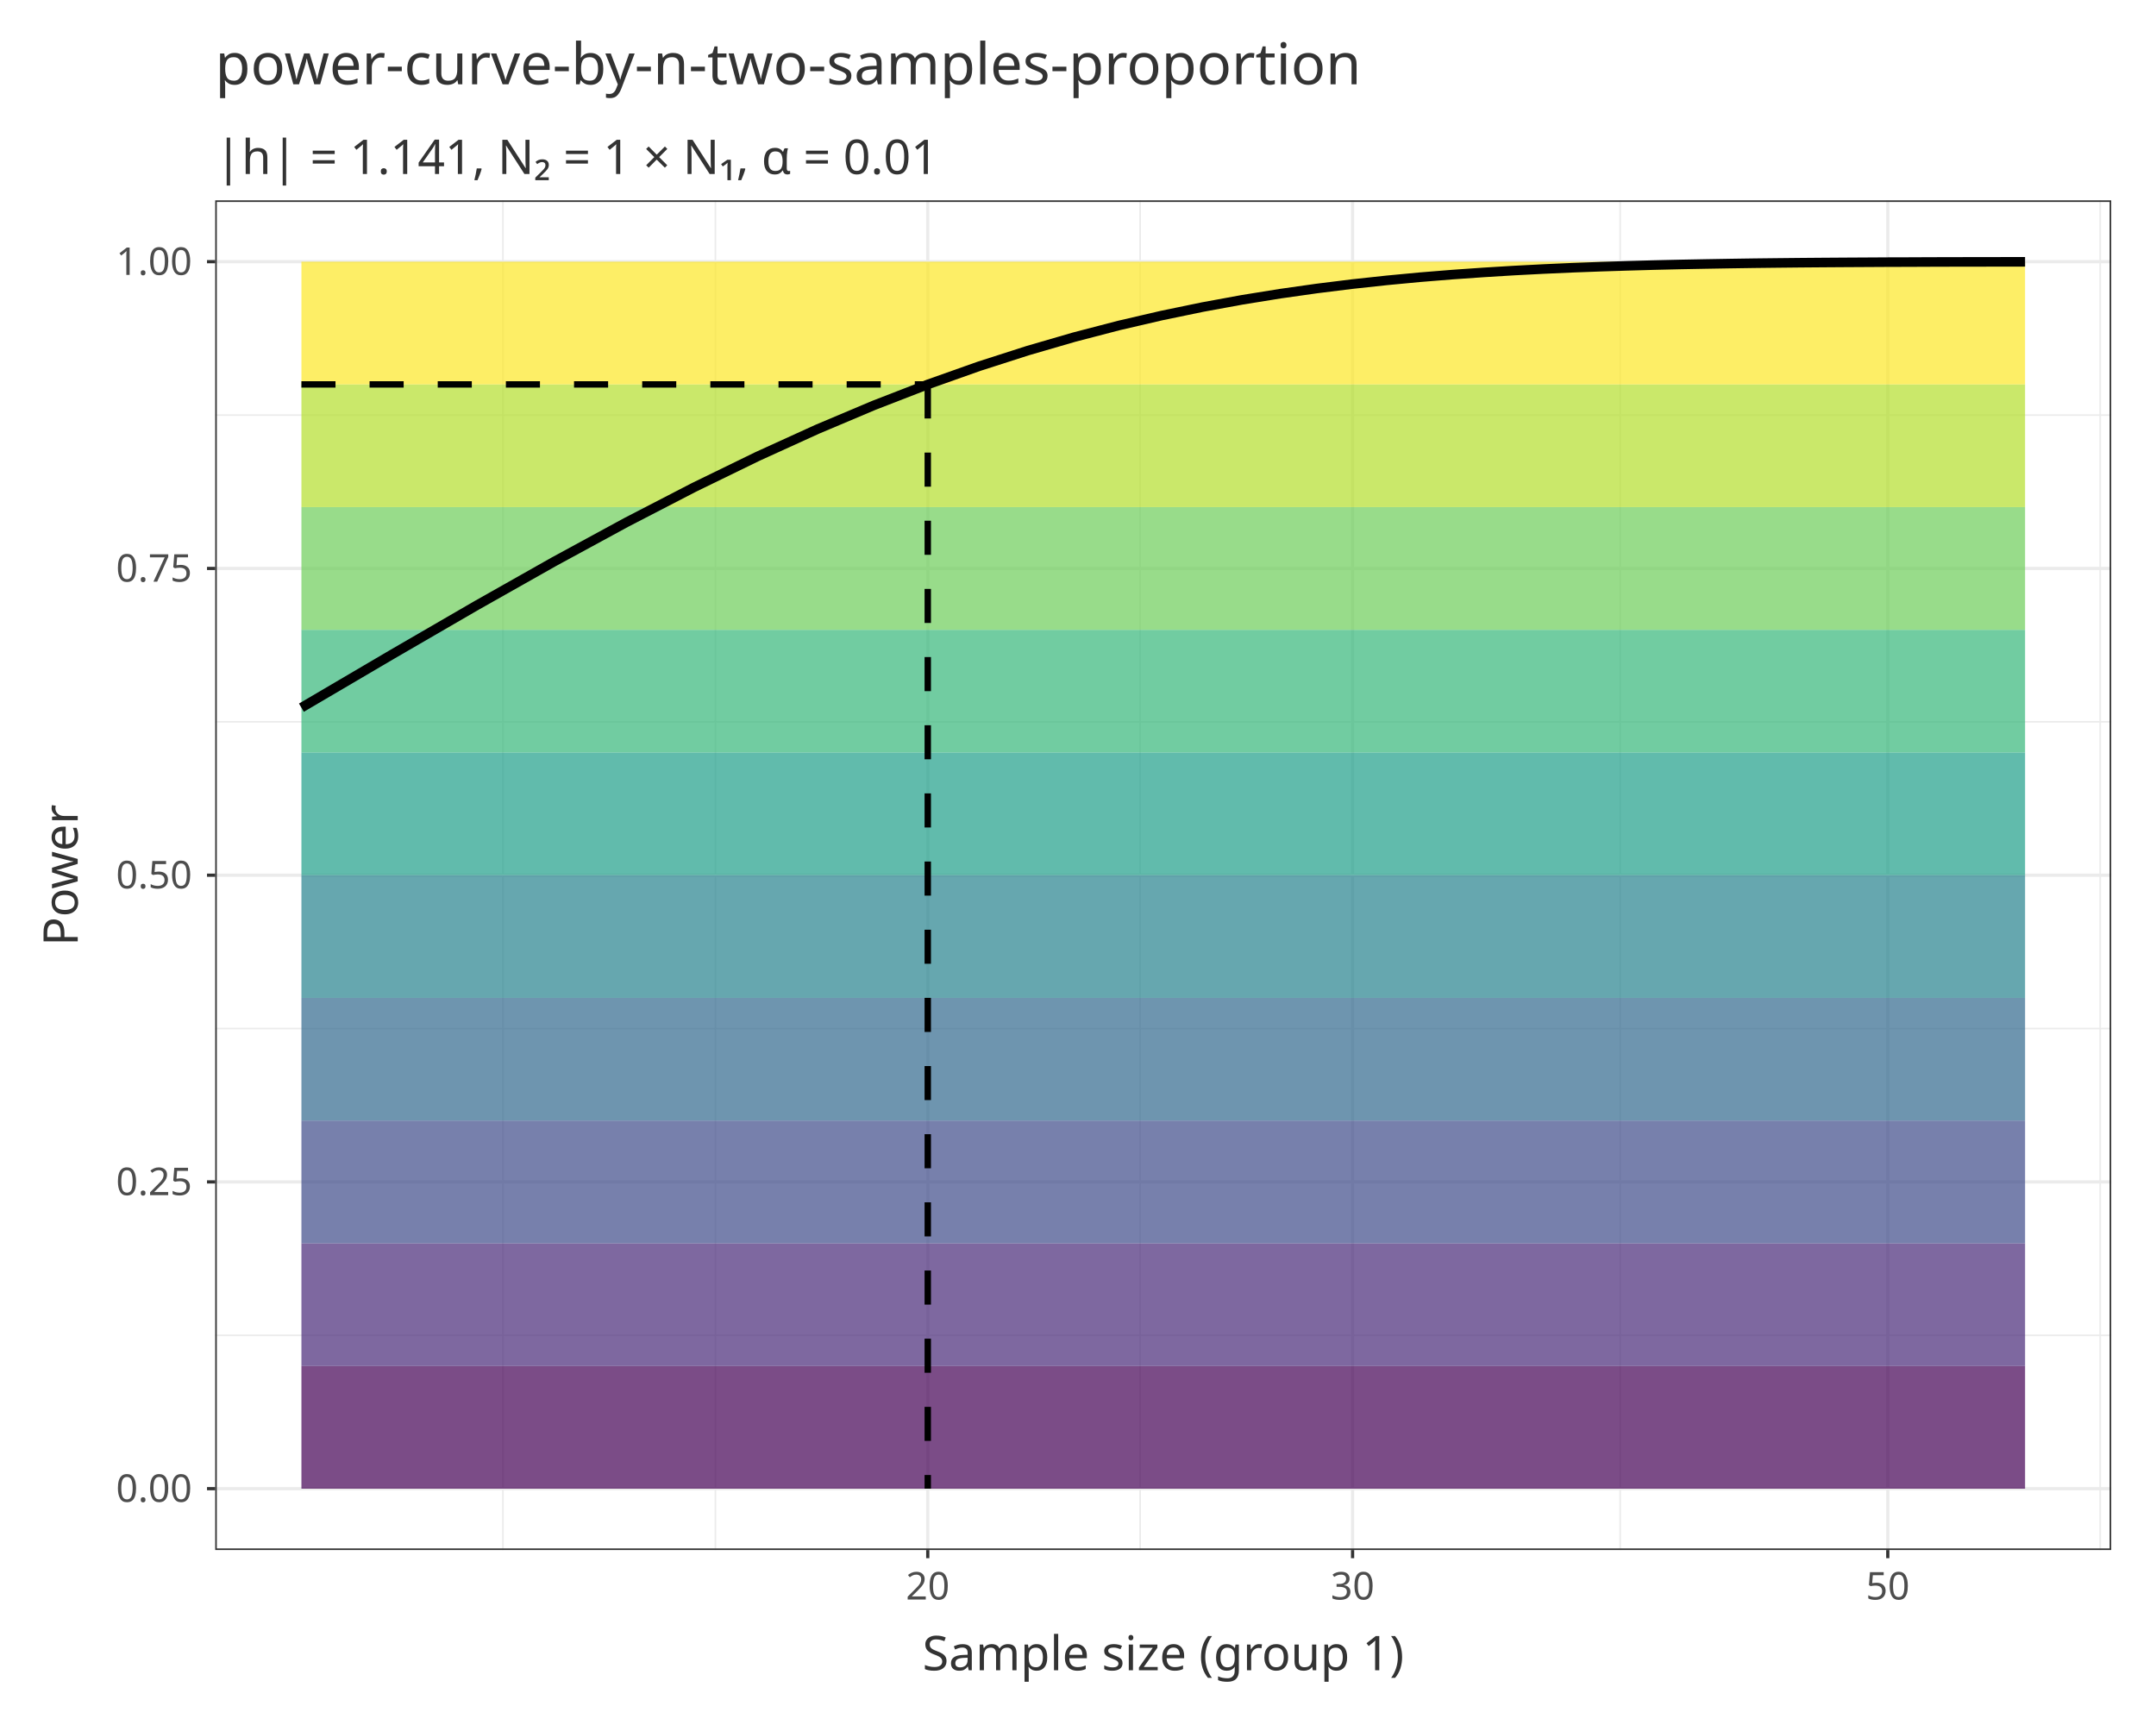
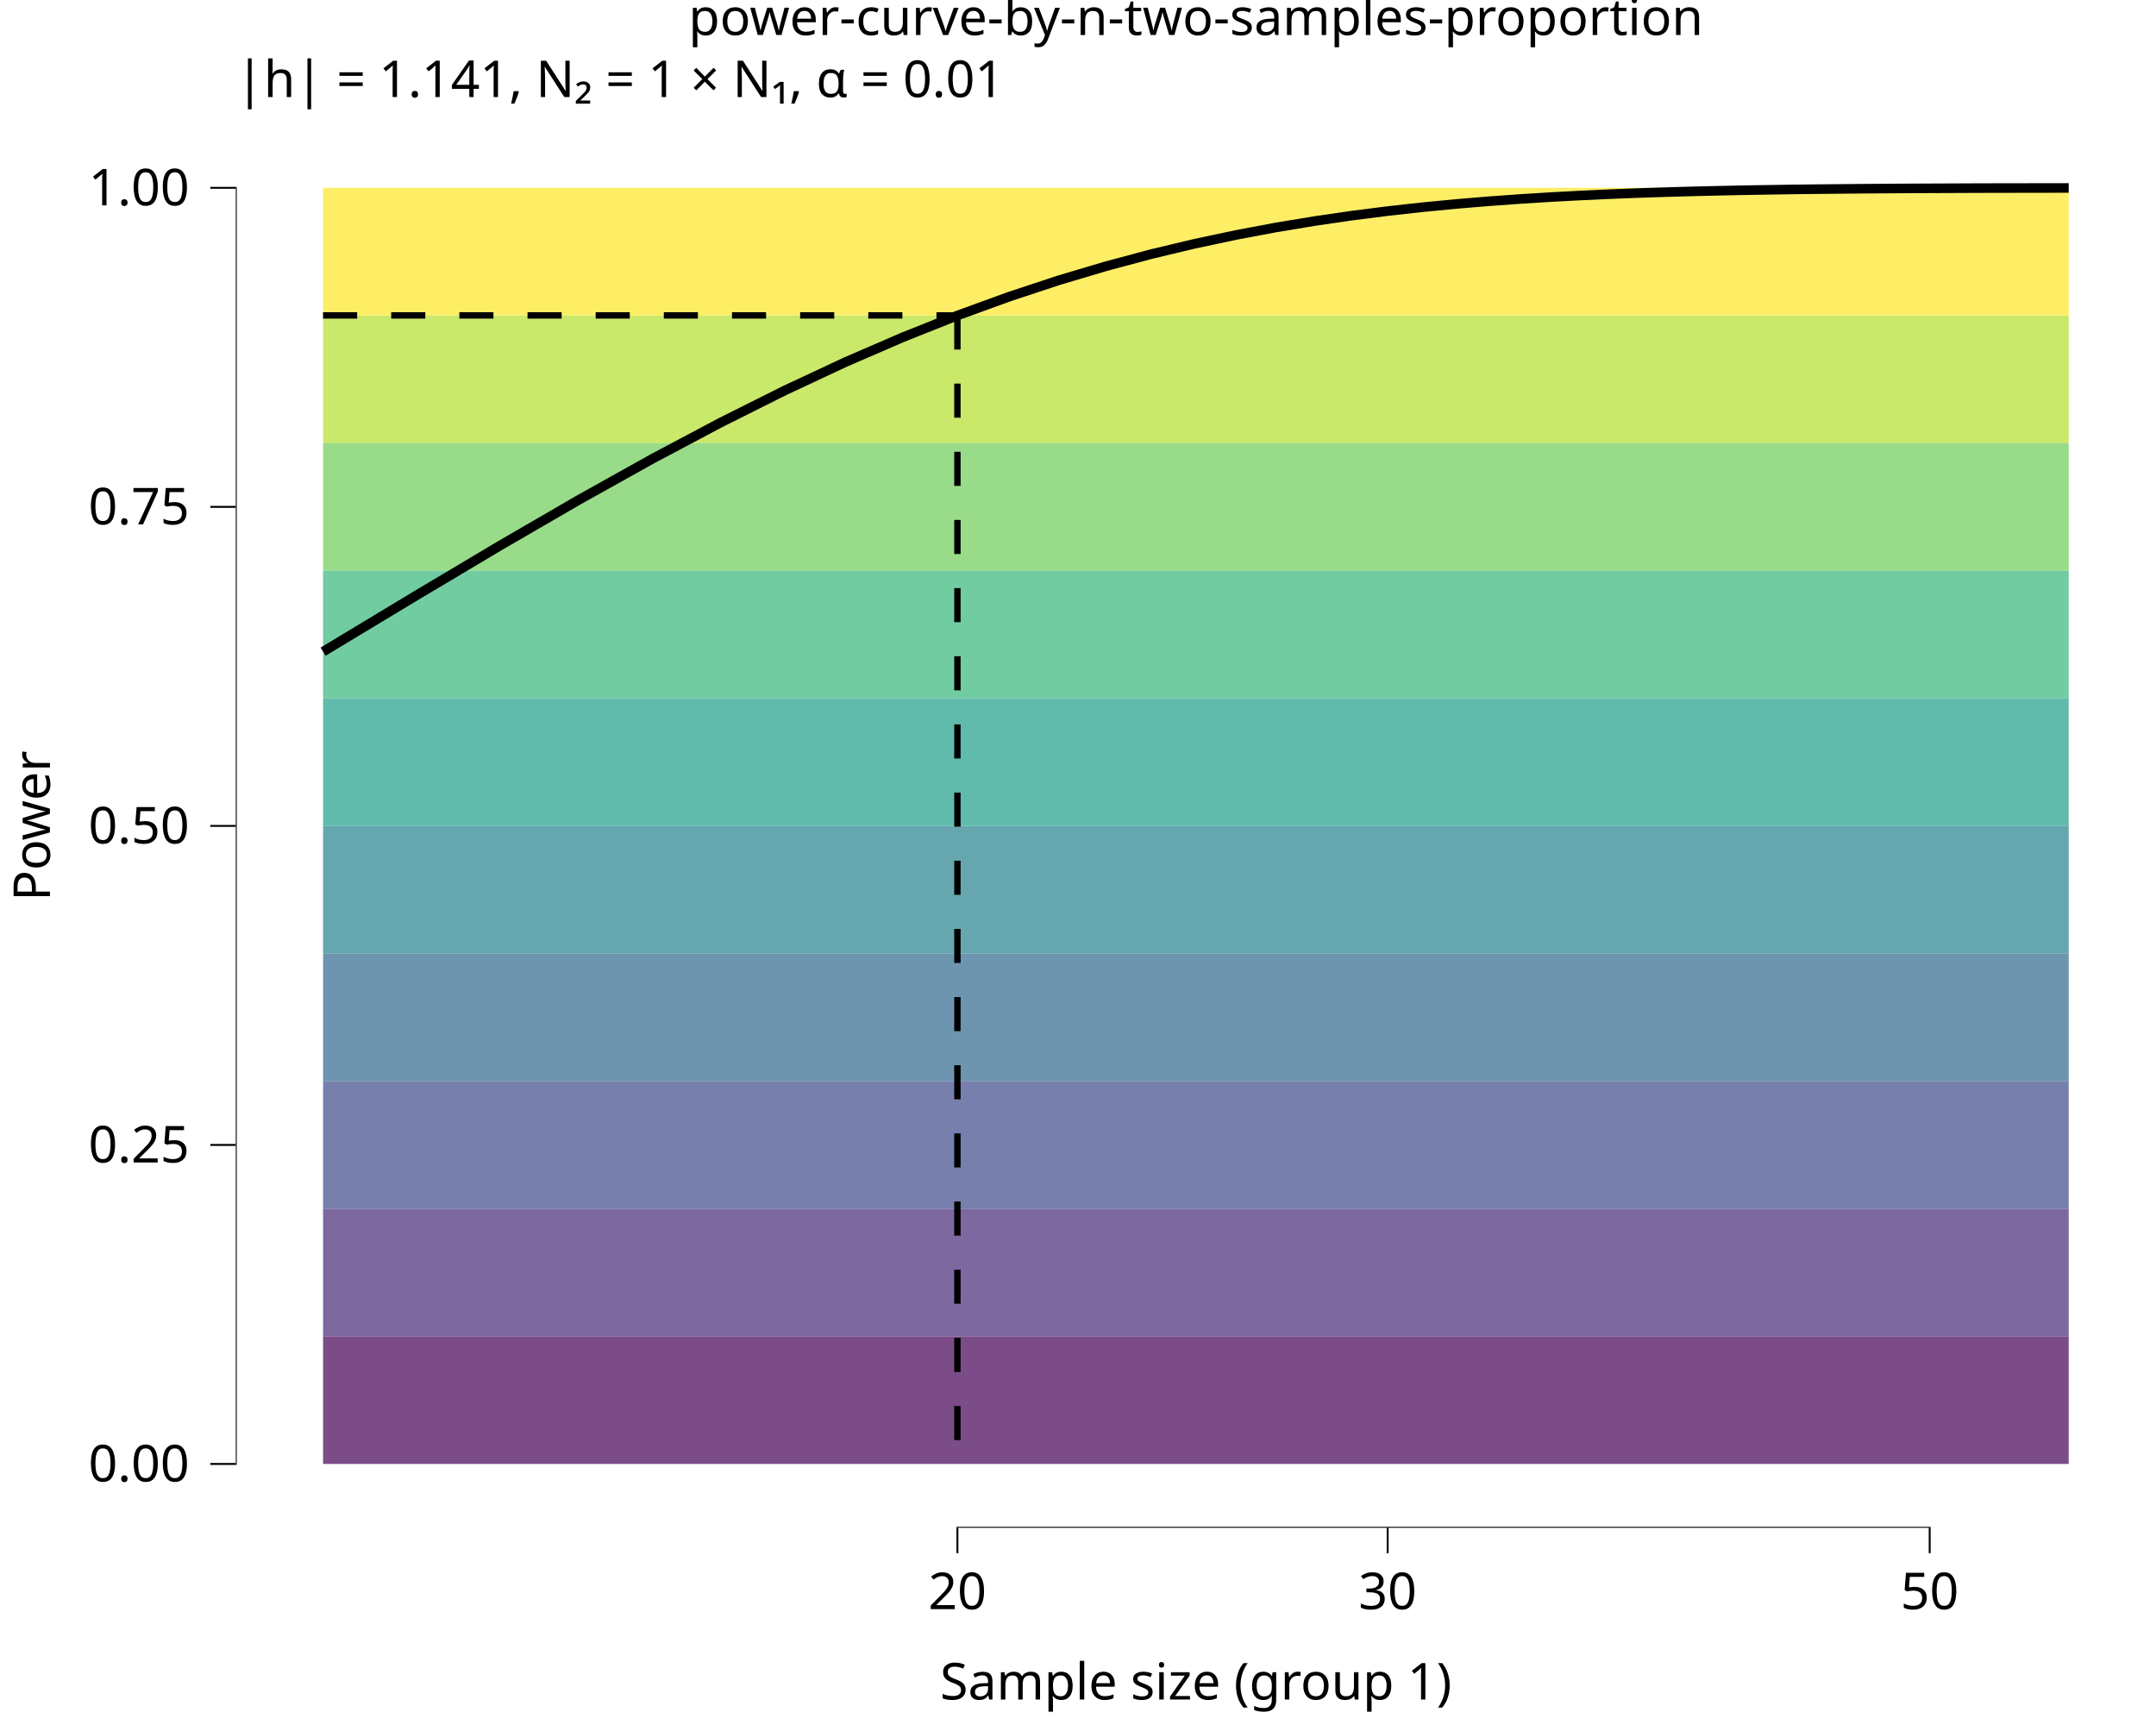
<svg xmlns="http://www.w3.org/2000/svg" class="svglite" data-engine-version="2.0" width="720.00pt" height="576.00pt" viewBox="0 0 720.00 576.00">
  <defs>
    <style type="text/css">
    .svglite line, .svglite polyline, .svglite polygon, .svglite path, .svglite rect, .svglite circle {
      fill: none;
      stroke: #000000;
      stroke-linecap: round;
      stroke-linejoin: round;
      stroke-miterlimit: 10.00;
    }
  </style>
  </defs>
  <rect width="100%" height="100%" style="stroke: none; fill: #FFFFFF;" />
  <defs>
    <clipPath id="cpMC4wMHw3MjAuMDB8MC4wMHw1NzYuMDA=">
      <rect x="0.00" y="0.00" width="720.00" height="576.00" />
    </clipPath>
  </defs>
  <g clip-path="url(#cpMC4wMHw3MjAuMDB8MC4wMHw1NzYuMDA=)">
-     <rect x="0" y="0.00" width="720.00" height="576.00" style="stroke-width: 1.07; stroke: none;" />
+     <rect x="-0" y="0.00" width="720.00" height="576.00" style="stroke-width: 10.67; stroke: none;" />
  </g>
  <defs>
-     <clipPath id="cpNzEuODd8NzA1LjA2fDY2LjkwfDUxNy41Nw==">
-       <rect x="71.87" y="66.90" width="633.18" height="450.67" />
+     <clipPath id="cpNzguNzR8NzIwLjAwfDQxLjQyfDUxMC4xNA==">
+       <rect x="78.74" y="41.42" width="641.26" height="468.72" />
    </clipPath>
  </defs>
-   <g clip-path="url(#cpNzEuODd8NzA1LjA2fDY2LjkwfDUxNy41Nw==)">
-     <rect x="71.87" y="66.90" width="633.18" height="450.67" style="stroke-width: 1.07; stroke: none; fill: #FFFFFF;" />
-     <polyline points="71.87,445.88 705.06,445.88 " style="stroke-width: 0.53; stroke: #EBEBEB; stroke-linecap: butt;" />
-     <polyline points="71.87,343.45 705.06,343.45 " style="stroke-width: 0.53; stroke: #EBEBEB; stroke-linecap: butt;" />
-     <polyline points="71.87,241.02 705.06,241.02 " style="stroke-width: 0.53; stroke: #EBEBEB; stroke-linecap: butt;" />
-     <polyline points="71.87,138.60 705.06,138.60 " style="stroke-width: 0.53; stroke: #EBEBEB; stroke-linecap: butt;" />
-     <polyline points="167.96,517.57 167.96,66.90 " style="stroke-width: 0.53; stroke: #EBEBEB; stroke-linecap: butt;" />
-     <polyline points="238.90,517.57 238.90,66.90 " style="stroke-width: 0.53; stroke: #EBEBEB; stroke-linecap: butt;" />
-     <polyline points="380.76,517.57 380.76,66.90 " style="stroke-width: 0.53; stroke: #EBEBEB; stroke-linecap: butt;" />
-     <polyline points="541.06,517.57 541.06,66.90 " style="stroke-width: 0.53; stroke: #EBEBEB; stroke-linecap: butt;" />
-     <polyline points="701.36,517.57 701.36,66.90 " style="stroke-width: 0.53; stroke: #EBEBEB; stroke-linecap: butt;" />
-     <polyline points="71.87,497.09 705.06,497.09 " style="stroke-width: 1.07; stroke: #EBEBEB; stroke-linecap: butt;" />
-     <polyline points="71.87,394.66 705.06,394.66 " style="stroke-width: 1.07; stroke: #EBEBEB; stroke-linecap: butt;" />
-     <polyline points="71.87,292.24 705.06,292.24 " style="stroke-width: 1.07; stroke: #EBEBEB; stroke-linecap: butt;" />
-     <polyline points="71.87,189.81 705.06,189.81 " style="stroke-width: 1.07; stroke: #EBEBEB; stroke-linecap: butt;" />
-     <polyline points="71.87,87.38 705.06,87.38 " style="stroke-width: 1.07; stroke: #EBEBEB; stroke-linecap: butt;" />
-     <polyline points="309.83,517.57 309.83,66.90 " style="stroke-width: 1.07; stroke: #EBEBEB; stroke-linecap: butt;" />
-     <polyline points="451.70,517.57 451.70,66.90 " style="stroke-width: 1.07; stroke: #EBEBEB; stroke-linecap: butt;" />
-     <polyline points="630.43,517.57 630.43,66.90 " style="stroke-width: 1.07; stroke: #EBEBEB; stroke-linecap: butt;" />
-     <rect x="100.66" y="456.12" width="575.62" height="40.97" style="stroke-width: 1.07; stroke: none; stroke-linecap: butt; stroke-linejoin: miter; fill: #440154; fill-opacity: 0.70;" />
-     <rect x="100.66" y="415.15" width="575.62" height="40.97" style="stroke-width: 1.07; stroke: none; stroke-linecap: butt; stroke-linejoin: miter; fill: #482878; fill-opacity: 0.70;" />
-     <rect x="100.66" y="374.18" width="575.62" height="40.97" style="stroke-width: 1.07; stroke: none; stroke-linecap: butt; stroke-linejoin: miter; fill: #3E4A89; fill-opacity: 0.70;" />
-     <rect x="100.66" y="333.21" width="575.62" height="40.97" style="stroke-width: 1.07; stroke: none; stroke-linecap: butt; stroke-linejoin: miter; fill: #31688E; fill-opacity: 0.70;" />
-     <rect x="100.66" y="292.24" width="575.62" height="40.97" style="stroke-width: 1.07; stroke: none; stroke-linecap: butt; stroke-linejoin: miter; fill: #26828E; fill-opacity: 0.70;" />
-     <rect x="100.66" y="251.27" width="575.62" height="40.97" style="stroke-width: 1.07; stroke: none; stroke-linecap: butt; stroke-linejoin: miter; fill: #1F9E89; fill-opacity: 0.70;" />
-     <rect x="100.66" y="210.30" width="575.62" height="40.97" style="stroke-width: 1.07; stroke: none; stroke-linecap: butt; stroke-linejoin: miter; fill: #35B779; fill-opacity: 0.70;" />
-     <rect x="100.66" y="169.33" width="575.62" height="40.97" style="stroke-width: 1.07; stroke: none; stroke-linecap: butt; stroke-linejoin: miter; fill: #6DCD59; fill-opacity: 0.70;" />
-     <rect x="100.66" y="128.36" width="575.62" height="40.97" style="stroke-width: 1.07; stroke: none; stroke-linecap: butt; stroke-linejoin: miter; fill: #B4DE2C; fill-opacity: 0.70;" />
-     <rect x="100.66" y="87.38" width="575.62" height="40.97" style="stroke-width: 1.07; stroke: none; stroke-linecap: butt; stroke-linejoin: miter; fill: #FDE725; fill-opacity: 0.70;" />
-     <polyline points="100.66,236.30 131.10,218.42 159.11,202.18 185.03,187.54 209.17,174.42 231.76,162.74 252.97,152.41 272.97,143.31 291.88,135.33 309.83,128.37 326.90,122.32 343.18,117.09 358.73,112.57 373.62,108.69 387.91,105.37 401.63,102.53 414.83,100.11 427.56,98.06 439.84,96.32 451.70,94.85 463.17,93.61 474.28,92.56 485.05,91.69 495.49,90.96 505.63,90.34 515.49,89.83 525.08,89.40 534.41,89.05 543.50,88.76 552.35,88.51 560.99,88.31 569.43,88.15 577.66,88.01 585.70,87.89 593.57,87.80 601.26,87.72 608.78,87.66 616.15,87.61 623.36,87.57 630.43,87.53 637.36,87.51 644.15,87.48 650.82,87.46 657.36,87.45 663.78,87.44 670.08,87.43 676.28,87.42 " style="stroke-width: 3.20; stroke-linecap: butt;" />
-     <line x1="309.83" y1="128.36" x2="309.83" y2="497.09" style="stroke-width: 2.13; stroke-dasharray: 11.38,11.38; stroke-linecap: butt;" />
-     <line x1="100.66" y1="128.36" x2="309.83" y2="128.36" style="stroke-width: 2.13; stroke-dasharray: 11.38,11.38; stroke-linecap: butt;" />
-     <rect x="71.87" y="66.90" width="633.18" height="450.67" style="stroke-width: 1.07; stroke: #333333;" />
+   <g clip-path="url(#cpNzguNzR8NzIwLjAwfDQxLjQyfDUxMC4xNA==)">
+     <rect x="78.74" y="41.42" width="641.26" height="468.72" style="stroke-width: 10.67; stroke: none;" />
+     <rect x="107.89" y="446.22" width="582.96" height="42.61" style="stroke-width: 1.07; stroke: none; stroke-linecap: butt; stroke-linejoin: miter; fill: #440154; fill-opacity: 0.70;" />
+     <rect x="107.89" y="403.61" width="582.96" height="42.61" style="stroke-width: 1.07; stroke: none; stroke-linecap: butt; stroke-linejoin: miter; fill: #482878; fill-opacity: 0.70;" />
+     <rect x="107.89" y="361.00" width="582.96" height="42.61" style="stroke-width: 1.07; stroke: none; stroke-linecap: butt; stroke-linejoin: miter; fill: #3E4A89; fill-opacity: 0.70;" />
+     <rect x="107.89" y="318.39" width="582.96" height="42.61" style="stroke-width: 1.07; stroke: none; stroke-linecap: butt; stroke-linejoin: miter; fill: #31688E; fill-opacity: 0.70;" />
+     <rect x="107.89" y="275.78" width="582.96" height="42.61" style="stroke-width: 1.07; stroke: none; stroke-linecap: butt; stroke-linejoin: miter; fill: #26828E; fill-opacity: 0.70;" />
+     <rect x="107.89" y="233.17" width="582.96" height="42.61" style="stroke-width: 1.07; stroke: none; stroke-linecap: butt; stroke-linejoin: miter; fill: #1F9E89; fill-opacity: 0.70;" />
+     <rect x="107.89" y="190.56" width="582.96" height="42.61" style="stroke-width: 1.07; stroke: none; stroke-linecap: butt; stroke-linejoin: miter; fill: #35B779; fill-opacity: 0.70;" />
+     <rect x="107.89" y="147.94" width="582.96" height="42.61" style="stroke-width: 1.07; stroke: none; stroke-linecap: butt; stroke-linejoin: miter; fill: #6DCD59; fill-opacity: 0.70;" />
+     <rect x="107.89" y="105.33" width="582.96" height="42.61" style="stroke-width: 1.07; stroke: none; stroke-linecap: butt; stroke-linejoin: miter; fill: #B4DE2C; fill-opacity: 0.70;" />
+     <rect x="107.89" y="62.72" width="582.96" height="42.61" style="stroke-width: 1.07; stroke: none; stroke-linecap: butt; stroke-linejoin: miter; fill: #FDE725; fill-opacity: 0.70;" />
+     <polyline points="107.89,217.60 138.72,199.01 167.08,182.12 193.34,166.89 217.79,153.24 240.66,141.10 262.14,130.35 282.40,120.88 301.56,112.59 319.73,105.35 337.02,99.06 353.51,93.61 369.26,88.92 384.34,84.88 398.80,81.43 412.70,78.47 426.07,75.96 438.96,73.82 451.40,72.01 463.41,70.48 475.03,69.19 486.28,68.11 497.18,67.20 507.76,66.44 518.03,65.80 528.02,65.27 537.72,64.82 547.17,64.45 556.38,64.15 565.35,63.90 574.10,63.69 582.64,63.51 590.98,63.37 599.12,63.25 607.09,63.16 614.88,63.08 622.50,63.01 629.96,62.96 637.26,62.91 644.42,62.88 651.44,62.85 658.32,62.82 665.07,62.80 671.69,62.79 678.20,62.78 684.58,62.77 690.85,62.76 " style="stroke-width: 3.20; stroke-linecap: butt;" />
+     <line x1="319.73" y1="105.33" x2="319.73" y2="488.83" style="stroke-width: 2.13; stroke-dasharray: 11.38,11.38; stroke-linecap: butt;" />
+     <line x1="107.89" y1="105.33" x2="319.73" y2="105.33" style="stroke-width: 2.13; stroke-dasharray: 11.38,11.38; stroke-linecap: butt;" />
+     <line x1="319.41" y1="510.14" x2="644.74" y2="510.14" style="stroke-width: 0.64; stroke-linecap: butt;" />
+     <line x1="78.74" y1="489.15" x2="78.74" y2="62.40" style="stroke-width: 0.64; stroke-linecap: butt;" />
+     <rect x="78.74" y="41.42" width="641.26" height="468.72" style="stroke-width: 0.00; stroke: none;" />
  </g>
  <g clip-path="url(#cpMC4wMHw3MjAuMDB8MC4wMHw1NzYuMDA=)">
-     <text x="64.15" y="501.49" text-anchor="end" style="font-size: 12.80px; fill: #4D4D4D; font-family: sans;" textLength="24.91px" lengthAdjust="spacingAndGlyphs">0.00</text>
-     <text x="64.15" y="399.07" text-anchor="end" style="font-size: 12.80px; fill: #4D4D4D; font-family: sans;" textLength="24.91px" lengthAdjust="spacingAndGlyphs">0.25</text>
-     <text x="64.15" y="296.64" text-anchor="end" style="font-size: 12.80px; fill: #4D4D4D; font-family: sans;" textLength="24.91px" lengthAdjust="spacingAndGlyphs">0.50</text>
-     <text x="64.15" y="194.22" text-anchor="end" style="font-size: 12.80px; fill: #4D4D4D; font-family: sans;" textLength="24.91px" lengthAdjust="spacingAndGlyphs">0.75</text>
-     <text x="64.15" y="91.79" text-anchor="end" style="font-size: 12.80px; fill: #4D4D4D; font-family: sans;" textLength="24.91px" lengthAdjust="spacingAndGlyphs">1.00</text>
-     <polyline points="69.13,497.09 71.87,497.09 " style="stroke-width: 1.07; stroke: #333333; stroke-linecap: butt;" />
-     <polyline points="69.13,394.66 71.87,394.66 " style="stroke-width: 1.07; stroke: #333333; stroke-linecap: butt;" />
-     <polyline points="69.13,292.24 71.87,292.24 " style="stroke-width: 1.07; stroke: #333333; stroke-linecap: butt;" />
-     <polyline points="69.13,189.81 71.87,189.81 " style="stroke-width: 1.07; stroke: #333333; stroke-linecap: butt;" />
-     <polyline points="69.13,87.38 71.87,87.38 " style="stroke-width: 1.07; stroke: #333333; stroke-linecap: butt;" />
-     <polyline points="309.83,520.31 309.83,517.57 " style="stroke-width: 1.07; stroke: #333333; stroke-linecap: butt;" />
-     <polyline points="451.70,520.31 451.70,517.57 " style="stroke-width: 1.07; stroke: #333333; stroke-linecap: butt;" />
-     <polyline points="630.43,520.31 630.43,517.57 " style="stroke-width: 1.07; stroke: #333333; stroke-linecap: butt;" />
-     <text x="309.83" y="534.10" text-anchor="middle" style="font-size: 12.80px; fill: #4D4D4D; font-family: sans;" textLength="14.24px" lengthAdjust="spacingAndGlyphs">20</text>
-     <text x="451.70" y="534.10" text-anchor="middle" style="font-size: 12.80px; fill: #4D4D4D; font-family: sans;" textLength="14.24px" lengthAdjust="spacingAndGlyphs">30</text>
-     <text x="630.43" y="534.10" text-anchor="middle" style="font-size: 12.80px; fill: #4D4D4D; font-family: sans;" textLength="14.24px" lengthAdjust="spacingAndGlyphs">50</text>
-     <text x="388.47" y="557.73" text-anchor="middle" style="font-size: 16.00px; fill: #333333; font-family: sans;" textLength="156.54px" lengthAdjust="spacingAndGlyphs">Sample size (group 1)</text>
-     <text transform="translate(25.96,292.24) rotate(-90)" text-anchor="middle" style="font-size: 16.00px; fill: #333333; font-family: sans;" textLength="45.36px" lengthAdjust="spacingAndGlyphs">Power</text>
-     <text x="71.87" y="58.10" style="font-size: 16.00px; fill: #333333; font-family: sans;" textLength="244.41px" lengthAdjust="spacingAndGlyphs">|h| = 1.141, N₂ = 1 × N₁, α = 0.01</text>
-     <text x="71.87" y="28.16" style="font-size: 19.20px; fill: #333333; font-family: sans;" textLength="356.45px" lengthAdjust="spacingAndGlyphs">power-curve-by-n-two-samples-proportion</text>
+     <polyline points="78.74,510.14 78.74,41.42 " style="stroke-width: 0.00; stroke: none; stroke-linecap: butt;" />
+     <text x="63.26" y="494.68" text-anchor="end" style="font-size: 17.00px; font-family: sans;" textLength="33.09px" lengthAdjust="spacingAndGlyphs">0.00</text>
+     <text x="63.26" y="388.16" text-anchor="end" style="font-size: 17.00px; font-family: sans;" textLength="33.09px" lengthAdjust="spacingAndGlyphs">0.25</text>
+     <text x="63.26" y="281.63" text-anchor="end" style="font-size: 17.00px; font-family: sans;" textLength="33.09px" lengthAdjust="spacingAndGlyphs">0.50</text>
+     <text x="63.26" y="175.10" text-anchor="end" style="font-size: 17.00px; font-family: sans;" textLength="33.09px" lengthAdjust="spacingAndGlyphs">0.75</text>
+     <text x="63.26" y="68.57" text-anchor="end" style="font-size: 17.00px; font-family: sans;" textLength="33.09px" lengthAdjust="spacingAndGlyphs">1.00</text>
+     <polyline points="70.24,488.83 78.74,488.83 " style="stroke-width: 0.64; stroke-linecap: butt;" />
+     <polyline points="70.24,382.31 78.74,382.31 " style="stroke-width: 0.64; stroke-linecap: butt;" />
+     <polyline points="70.24,275.78 78.74,275.78 " style="stroke-width: 0.64; stroke-linecap: butt;" />
+     <polyline points="70.24,169.25 78.74,169.25 " style="stroke-width: 0.64; stroke-linecap: butt;" />
+     <polyline points="70.24,62.72 78.74,62.72 " style="stroke-width: 0.64; stroke-linecap: butt;" />
+     <polyline points="78.74,510.14 720.00,510.14 " style="stroke-width: 0.00; stroke: none; stroke-linecap: butt;" />
+     <polyline points="319.73,518.64 319.73,510.14 " style="stroke-width: 0.64; stroke-linecap: butt;" />
+     <polyline points="463.41,518.64 463.41,510.14 " style="stroke-width: 0.64; stroke-linecap: butt;" />
+     <polyline points="644.42,518.64 644.42,510.14 " style="stroke-width: 0.64; stroke-linecap: butt;" />
+     <text x="319.73" y="537.32" text-anchor="middle" style="font-size: 17.00px; font-family: sans;" textLength="18.91px" lengthAdjust="spacingAndGlyphs">20</text>
+     <text x="463.41" y="537.32" text-anchor="middle" style="font-size: 17.00px; font-family: sans;" textLength="18.91px" lengthAdjust="spacingAndGlyphs">30</text>
+     <text x="644.42" y="537.32" text-anchor="middle" style="font-size: 17.00px; font-family: sans;" textLength="18.91px" lengthAdjust="spacingAndGlyphs">50</text>
+     <text x="399.37" y="567.49" text-anchor="middle" style="font-size: 17.00px; font-family: sans;" textLength="166.32px" lengthAdjust="spacingAndGlyphs">Sample size (group 1)</text>
+     <text transform="translate(16.68,275.78) rotate(-90)" text-anchor="middle" style="font-size: 17.00px; font-family: sans;" textLength="48.20px" lengthAdjust="spacingAndGlyphs">Power</text>
+     <text x="78.74" y="32.41" style="font-size: 17.00px; font-family: sans;" textLength="259.68px" lengthAdjust="spacingAndGlyphs">|h| = 1.141, N₂ = 1 × N₁, α = 0.01</text>
+     <text x="399.37" y="11.70" text-anchor="middle" style="font-size: 17.00px; font-family: sans;" textLength="315.61px" lengthAdjust="spacingAndGlyphs">power-curve-by-n-two-samples-proportion</text>
  </g>
</svg>
